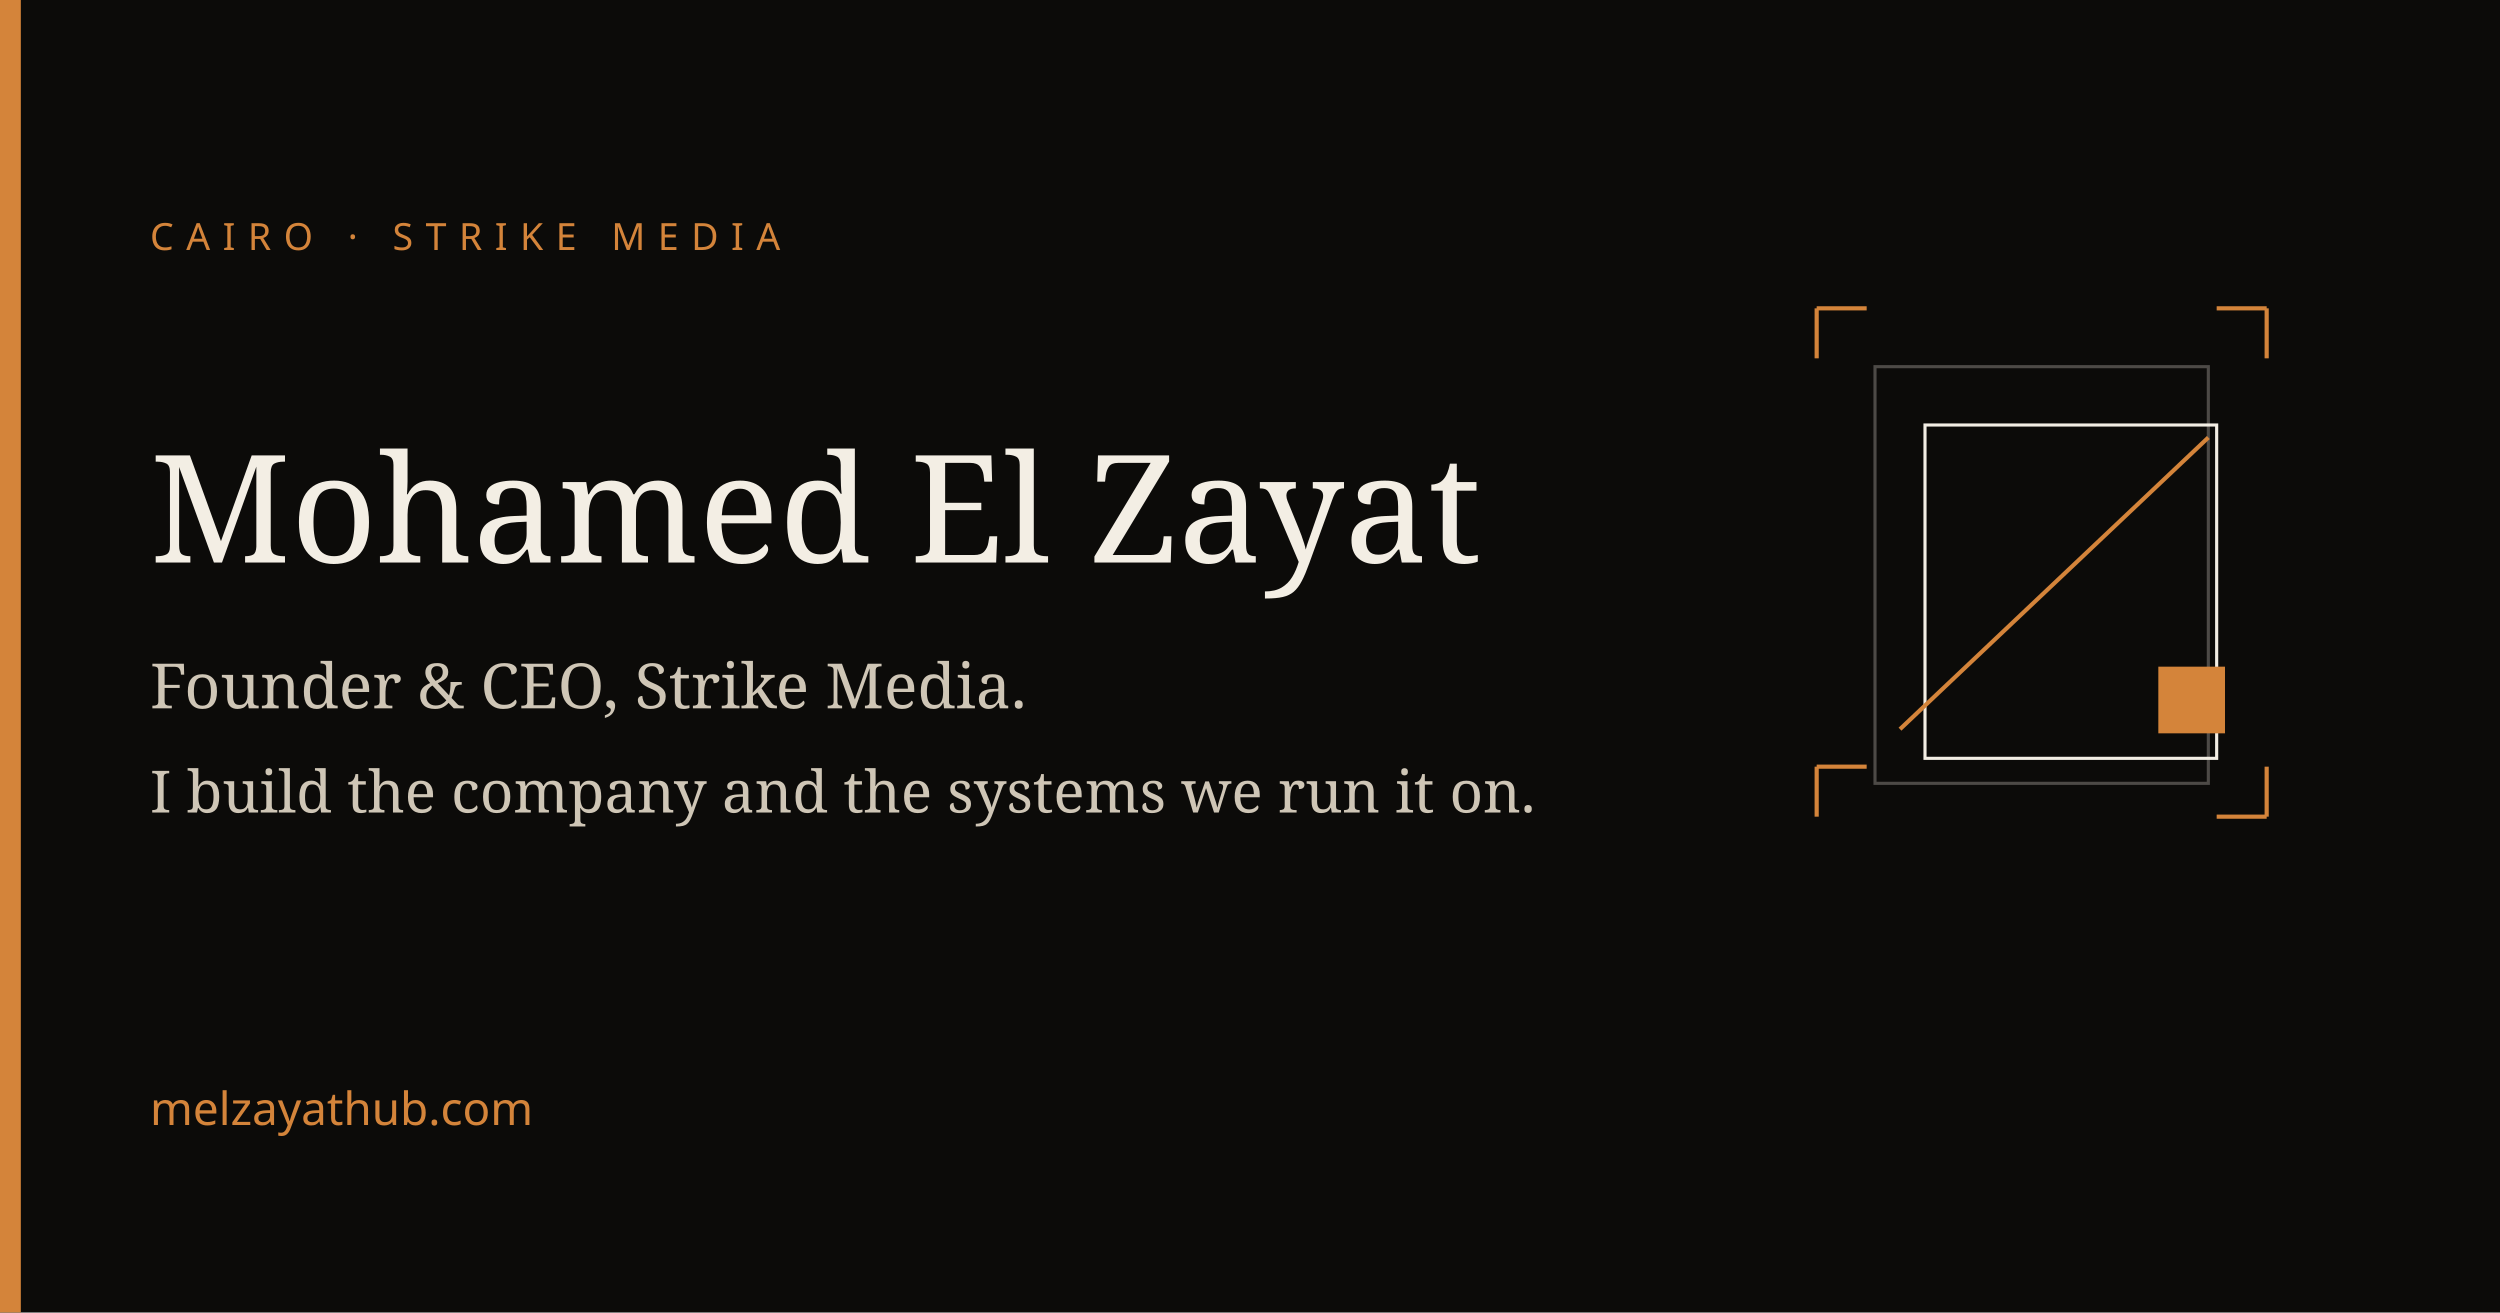
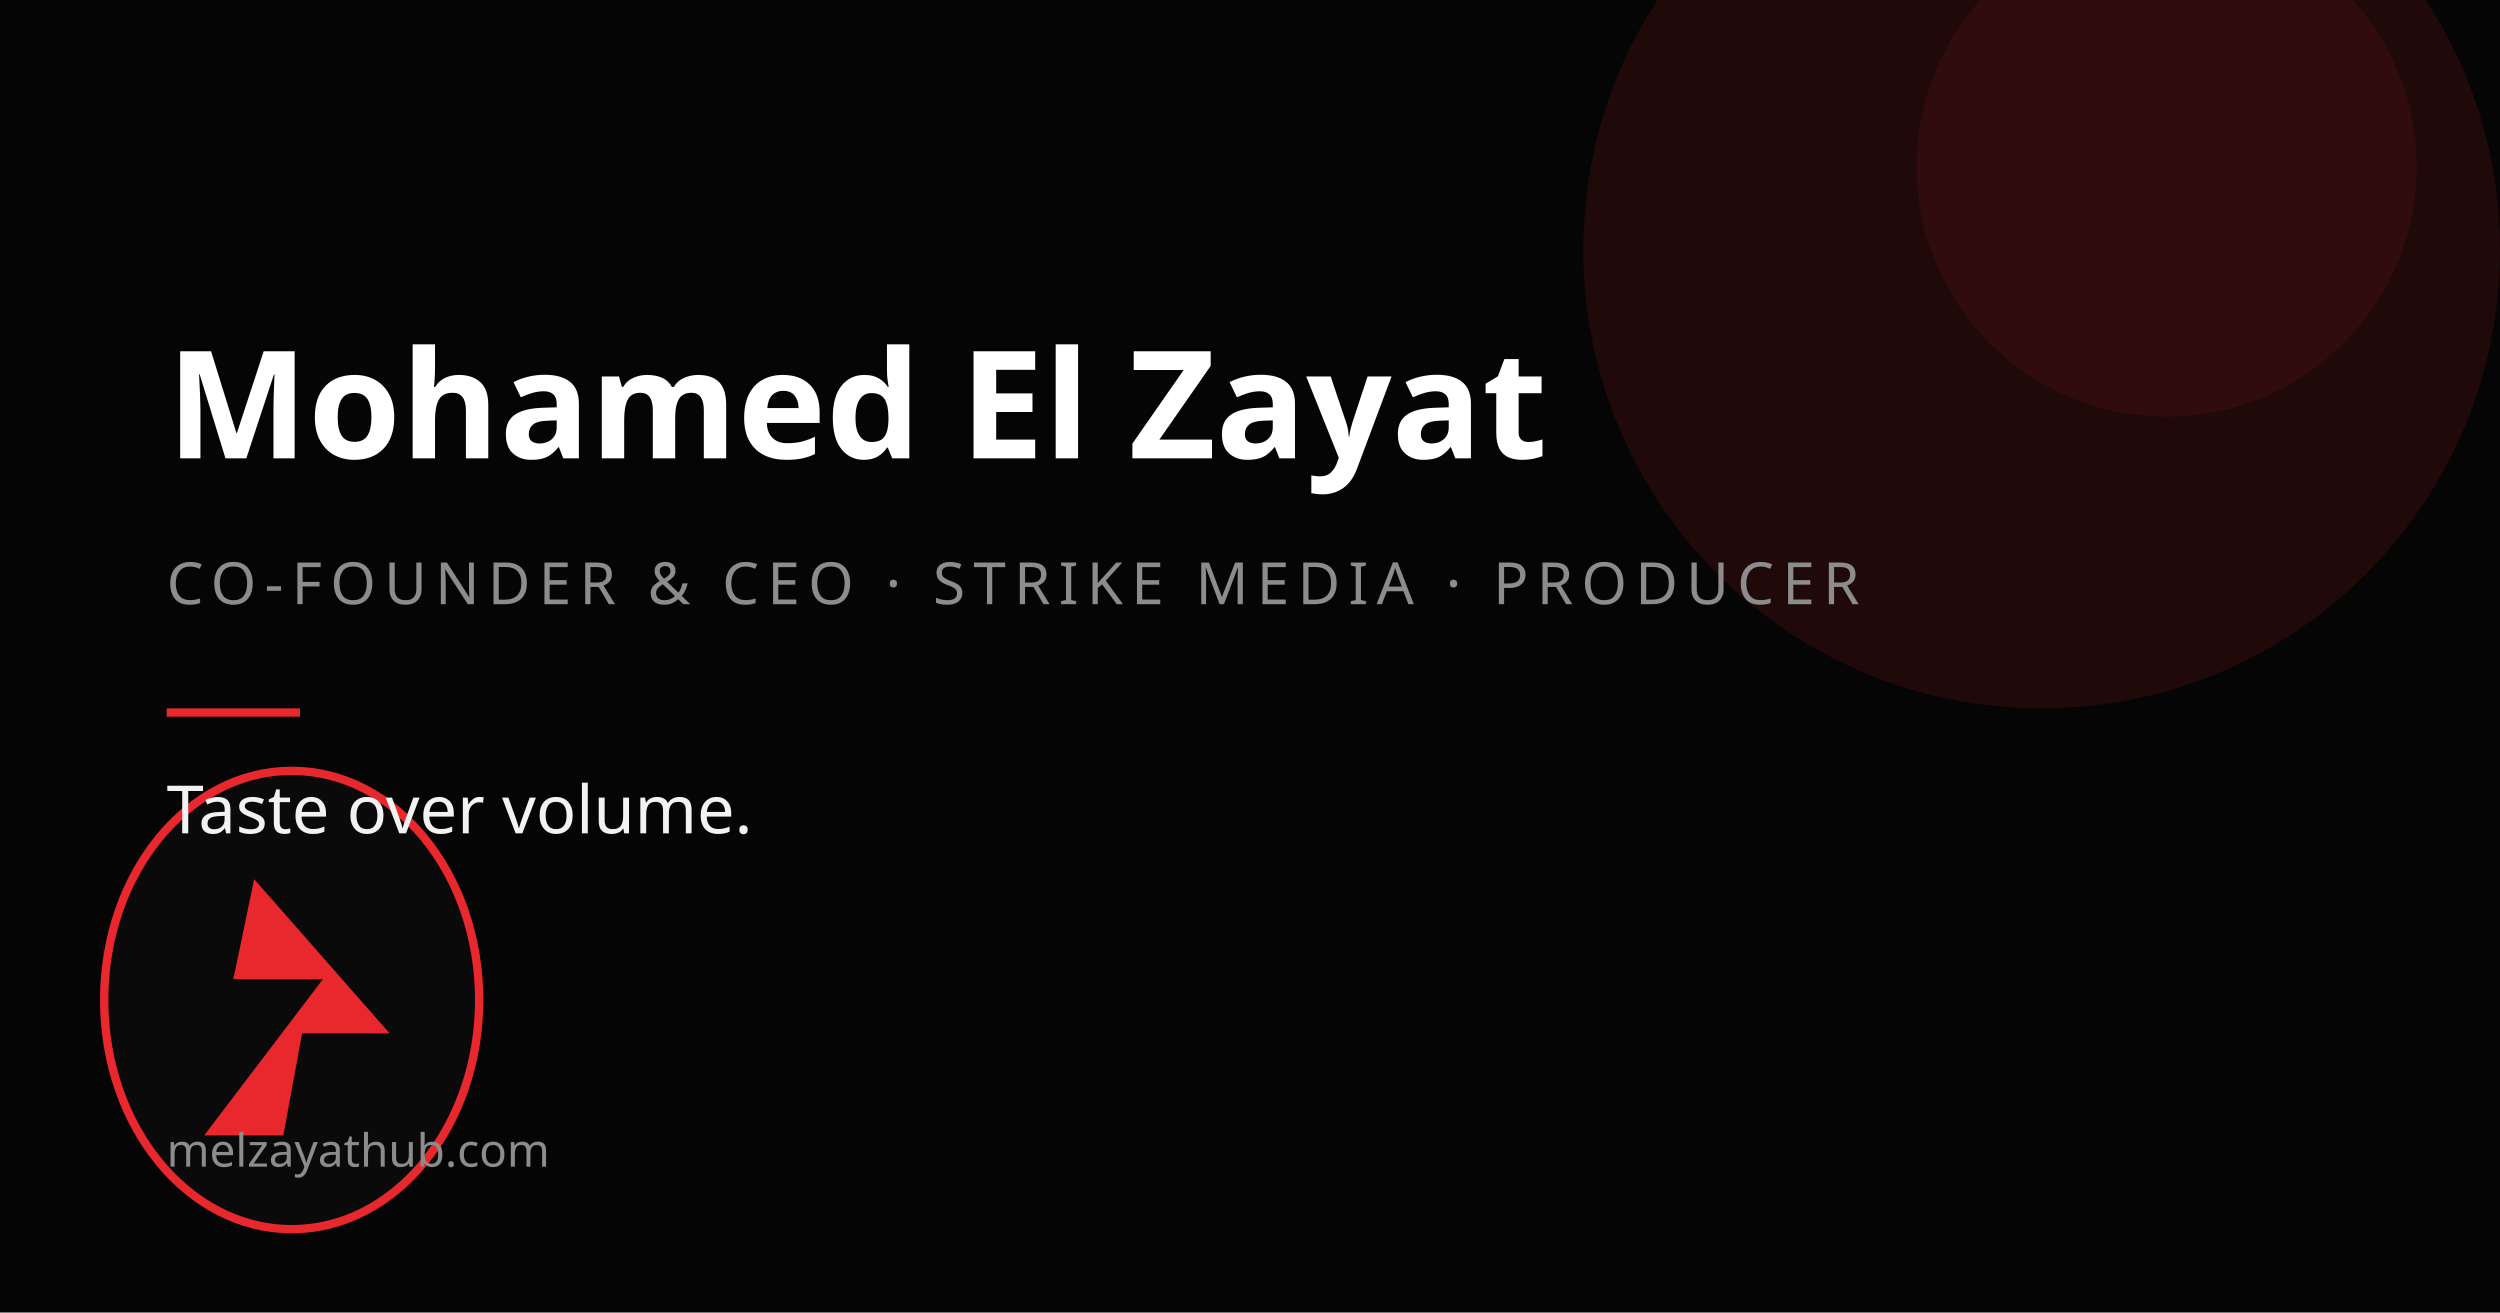
- <svg xmlns="http://www.w3.org/2000/svg" width="1200" height="630" viewBox="0 0 1200 630">
-   <rect width="1200" height="630" fill="#0c0b09" />
-   <rect x="0" y="0" width="10" height="630" fill="#d4843a" />
-   <g transform="translate(860,120)" fill="none">
-     <path d="M12 28H36M12 28V52" stroke="#d4843a" stroke-width="2" />
-     <path d="M204 28H228M228 28V52" stroke="#d4843a" stroke-width="2" />
-     <path d="M12 248H36M12 248V272" stroke="#d4843a" stroke-width="2" />
-     <path d="M204 272H228M228 248V272" stroke="#d4843a" stroke-width="2" />
-     <rect x="40" y="56" width="160" height="200" stroke="rgba(243,238,228,0.28)" stroke-width="1.5" />
-     <rect x="64" y="84" width="140" height="160" stroke="#f3eee4" stroke-width="1.5" />
-     <path d="M52 230L200 90" stroke="#d4843a" stroke-width="2" />
-     <rect x="176" y="200" width="32" height="32" fill="#d4843a" />
-   </g>
-   <text x="72" y="120" font-family="system-ui, sans-serif" font-size="18" letter-spacing="6" fill="#d4843a">CAIRO · STRIKE MEDIA</text>
-   <text x="72" y="270" font-family="Georgia, serif" font-size="72" fill="#f3eee4">Mohamed El Zayat</text>
-   <text x="72" y="340" font-family="Georgia, serif" font-size="30" fill="#cfc6b6">Founder &amp; CEO, Strike Media.</text>
-   <text x="72" y="390" font-family="Georgia, serif" font-size="28" fill="#cfc6b6">I build the company and the systems we run it on.</text>
-   <text x="72" y="540" font-family="system-ui, sans-serif" font-size="22" fill="#d4843a">melzayathub.com</text>
+ <svg xmlns="http://www.w3.org/2000/svg" viewBox="0 0 1200 630" fill="none">
+   <rect width="1200" height="630" fill="#050505" />
+   <circle cx="980" cy="120" r="220" fill="#e8282c" opacity="0.12" />
+   <circle cx="1040" cy="80" r="120" fill="#ff3236" opacity="0.08" />
+   <ellipse cx="140" cy="480" rx="90" ry="110" fill="#0a0a0a" stroke="#e8282c" stroke-width="4" />
+   <path d="M98 545 155 470H112l10-48 65 74h-42l-9 49z" fill="#e8282c" />
+   <text x="80" y="220" fill="#ffffff" font-family="Space Grotesk, Syne, sans-serif" font-size="72" font-weight="700">Mohamed El Zayat</text>
+   <text x="80" y="290" fill="#8c8c8c" font-family="Syne, sans-serif" font-size="28" letter-spacing="4">CO-FOUNDER &amp; CEO · STRIKE MEDIA · PRODUCER</text>
+   <rect x="80" y="340" width="64" height="4" fill="#e8282c" />
+   <text x="80" y="400" fill="#f2f2f2" font-family="Space Grotesk, sans-serif" font-size="32">Taste over volume.</text>
+   <text x="80" y="560" fill="#8c8c8c" font-family="Syne, sans-serif" font-size="22">melzayathub.com</text>
</svg>
